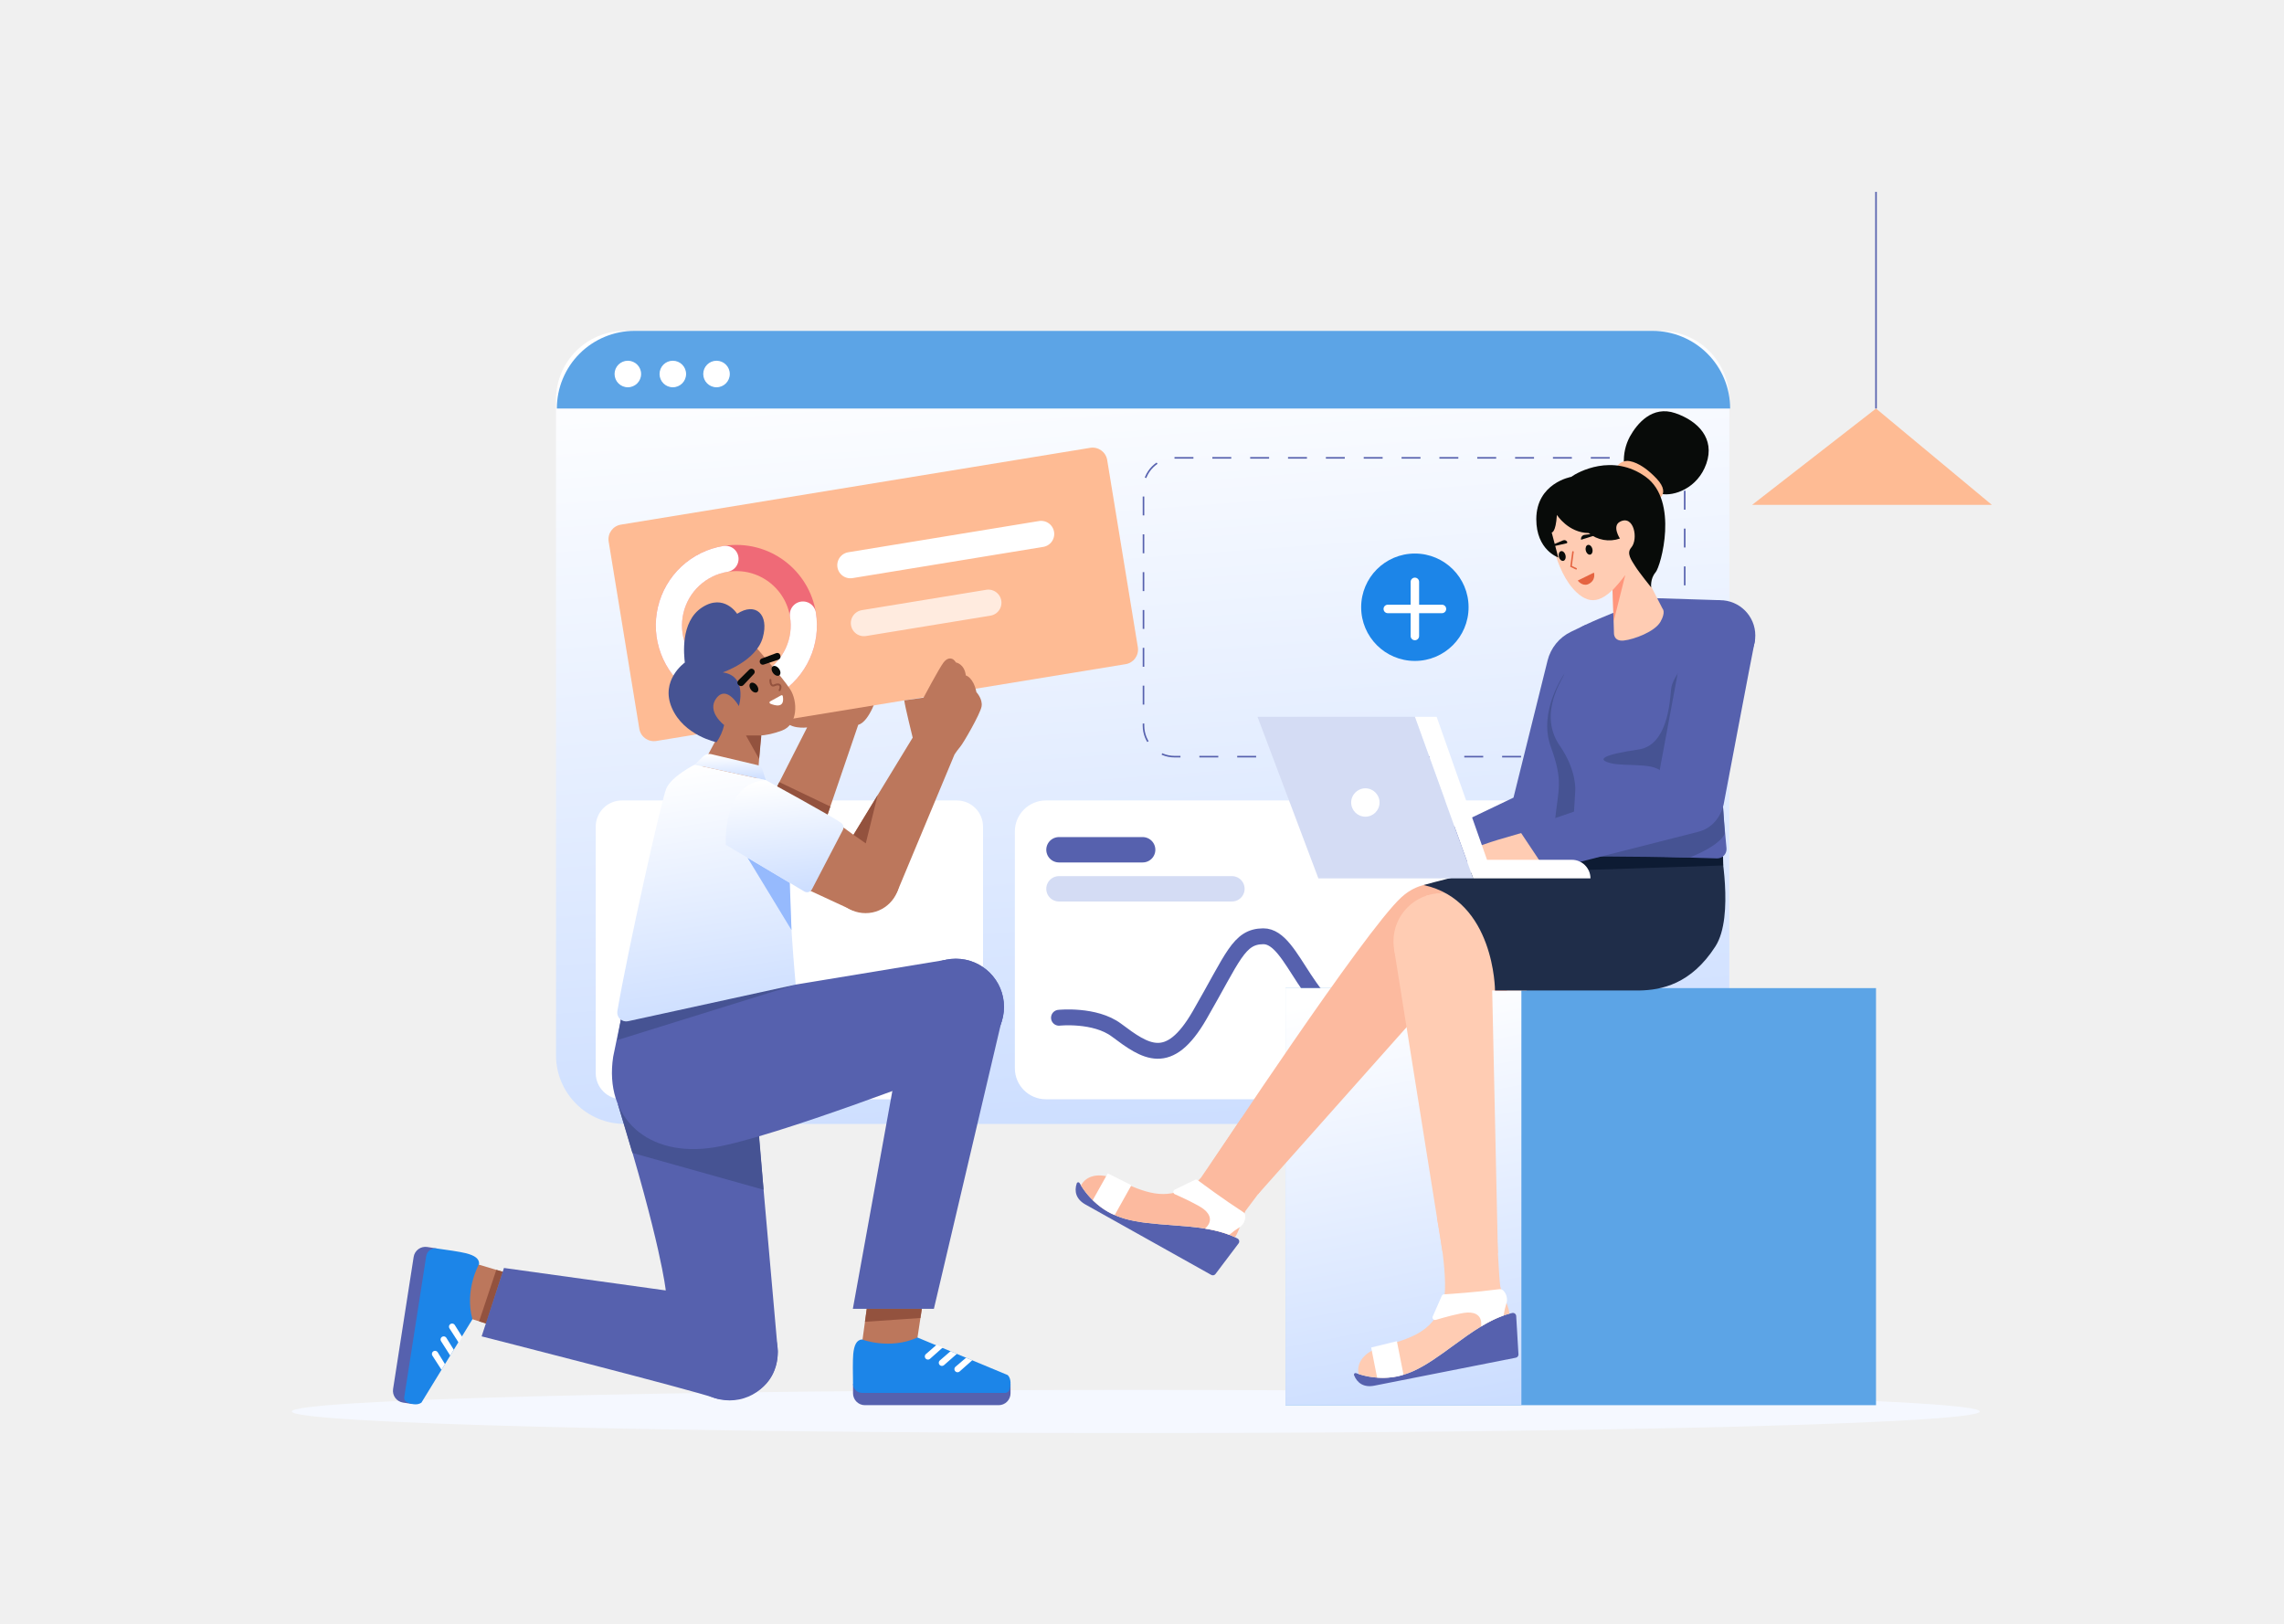
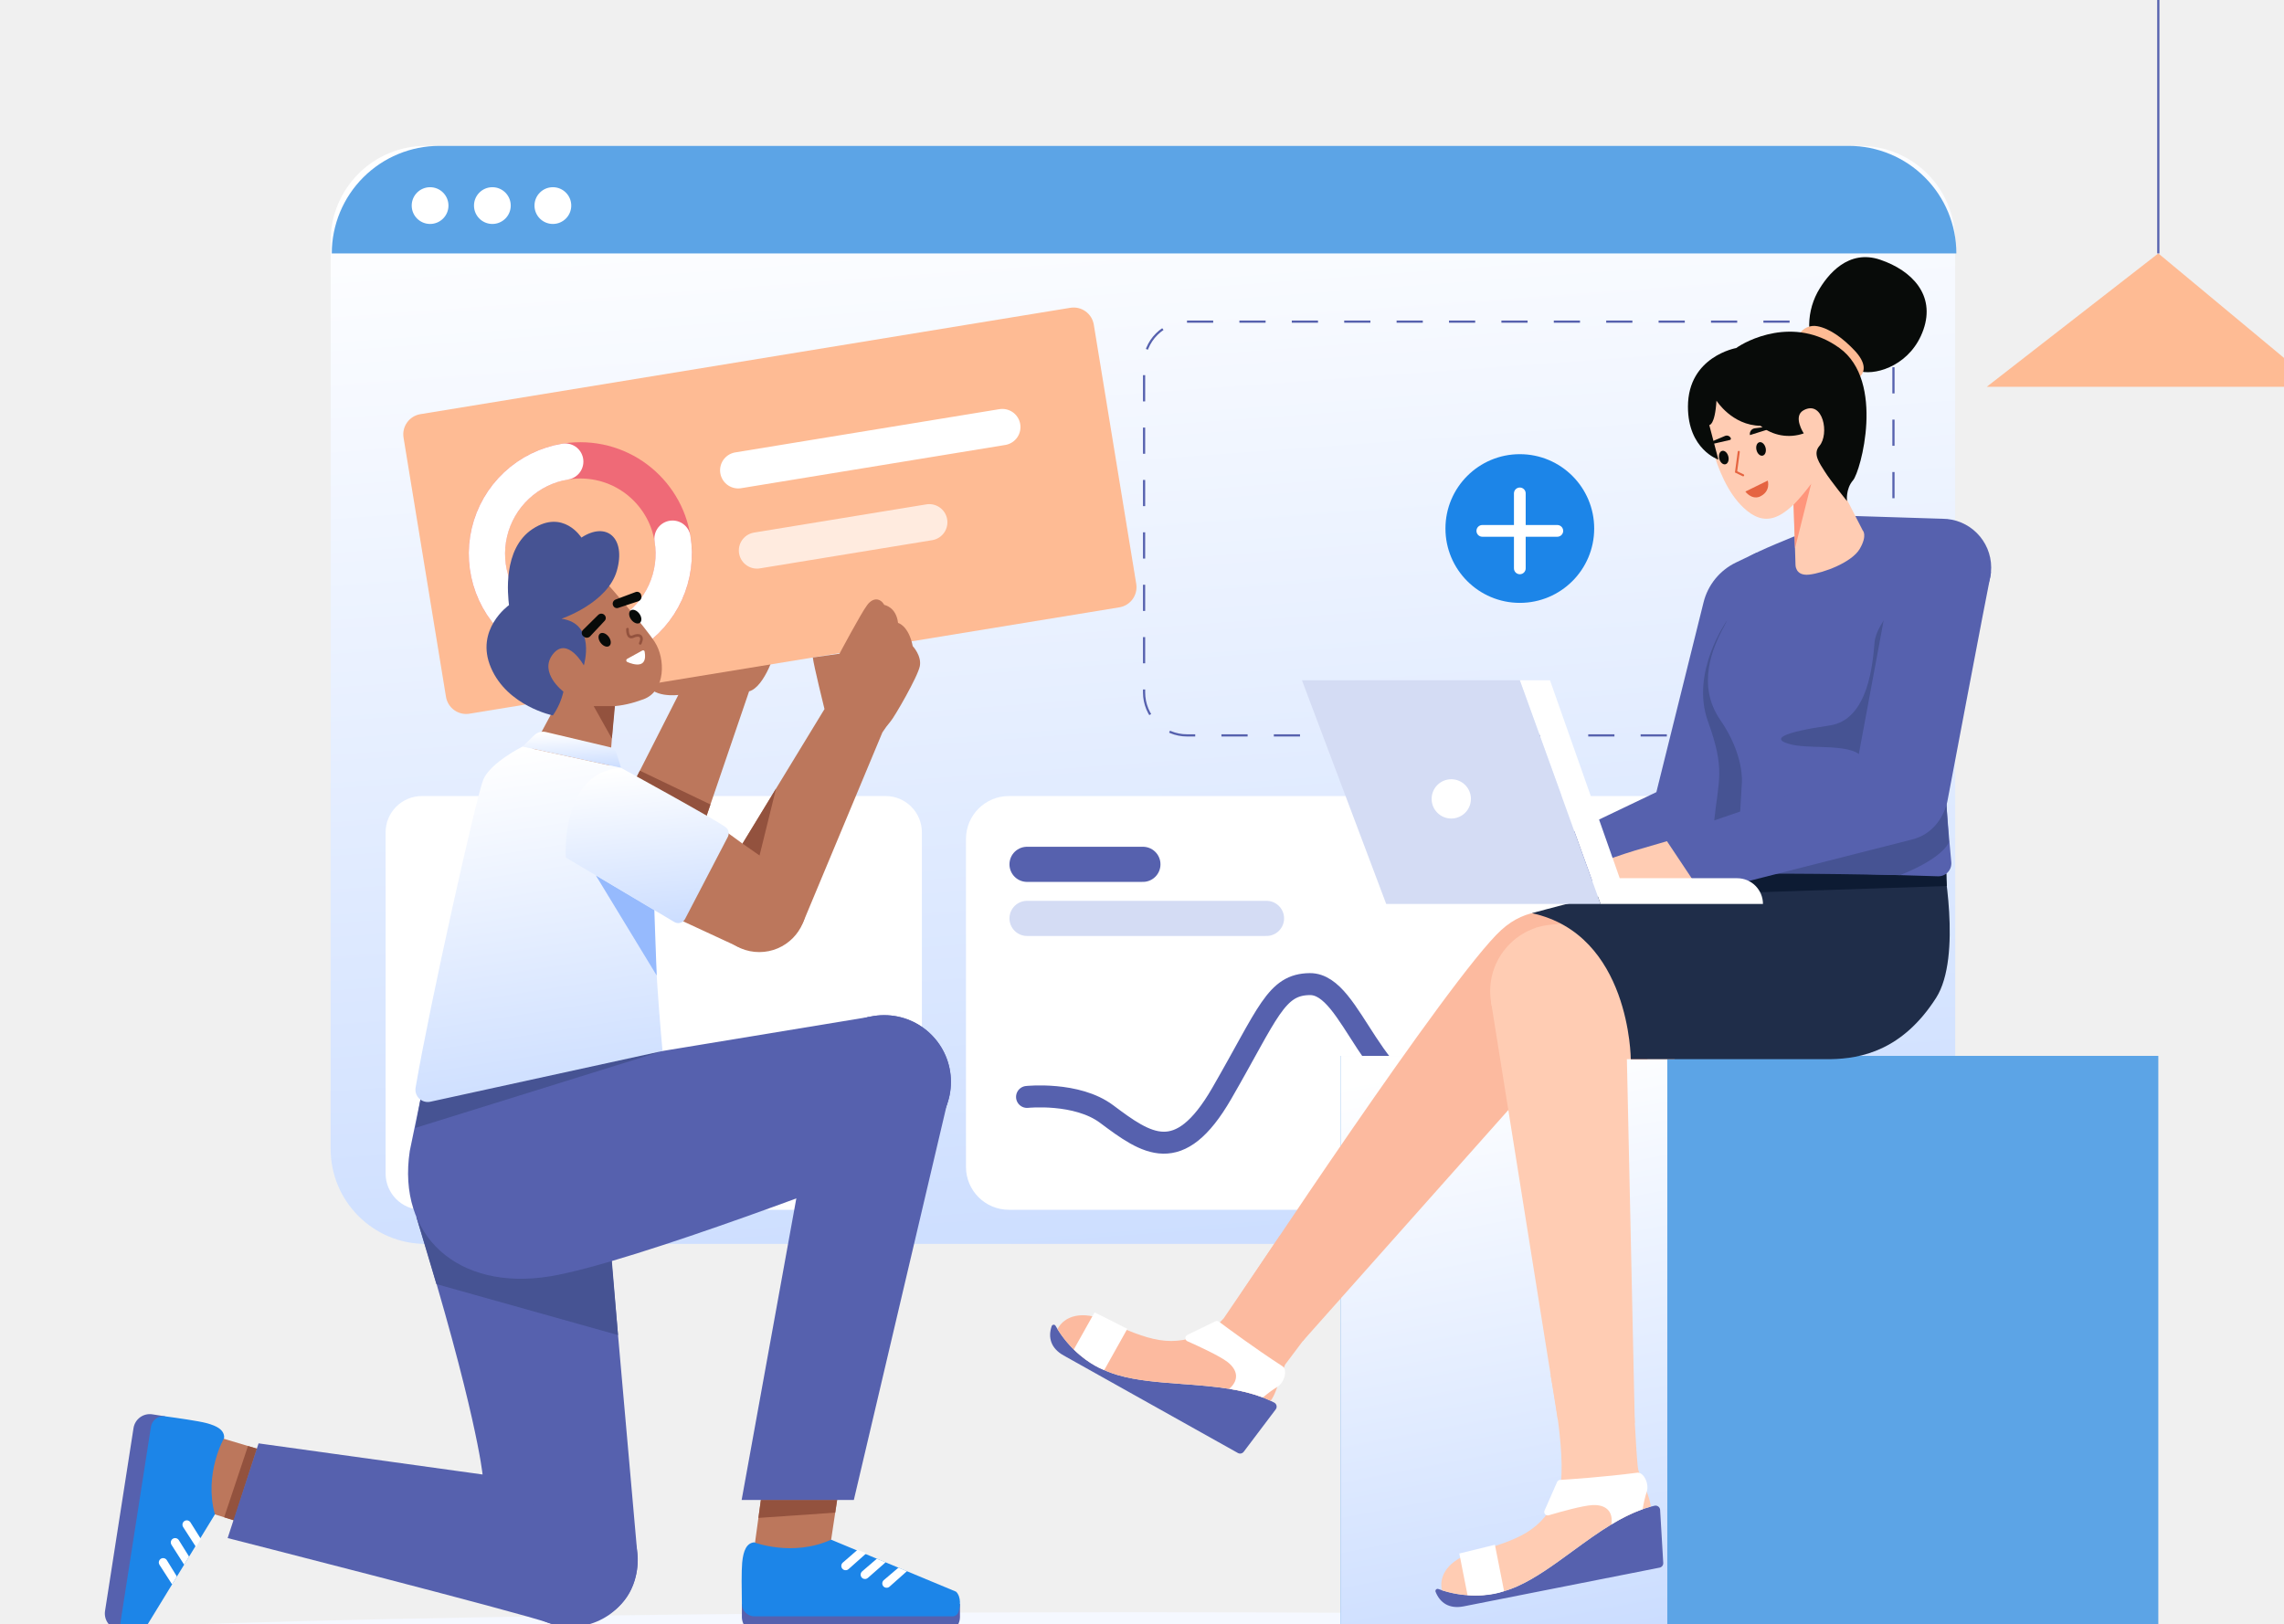
- <svg xmlns="http://www.w3.org/2000/svg" width="1440" height="1024" viewBox="0 0 1440 1024" fill="none">
+ <svg xmlns="http://www.w3.org/2000/svg" width="1440" height="1024" viewBox="200 200 1040 624" fill="none">
  <rect width="1440" height="1024" fill="transparent" />
  <g clip-path="url(#clip0)">
    <path d="M1046.99 208.661H393.842C369.935 208.661 350.553 228.042 350.553 251.95V665.478C350.553 689.386 369.935 708.767 393.842 708.767H1046.99C1070.9 708.767 1090.28 689.386 1090.28 665.478V251.95C1090.28 228.042 1070.9 208.661 1046.99 208.661Z" fill="url(#paint0_linear)" />
    <path d="M400.056 208.661H1041.83C1054.82 208.661 1067.28 213.821 1076.46 223.005C1085.65 232.189 1090.81 244.646 1090.81 257.634H351.083C351.083 244.646 356.242 232.189 365.427 223.005C374.611 213.821 387.067 208.661 400.056 208.661Z" fill="#5CA4E6" />
    <path d="M740.489 288.718H1042.62C1047.8 288.718 1052.78 290.777 1056.44 294.442C1060.11 298.108 1062.17 303.079 1062.17 308.263V457.611C1062.17 462.794 1060.11 467.766 1056.44 471.431C1052.78 475.096 1047.8 477.155 1042.62 477.155H740.489C735.306 477.155 730.335 475.096 726.669 471.431C723.004 467.766 720.945 462.794 720.945 457.611V308.263C720.945 305.696 721.45 303.155 722.432 300.783C723.415 298.412 724.854 296.257 726.669 294.443C728.484 292.628 730.639 291.188 733.01 290.206C735.381 289.224 737.923 288.718 740.489 288.718V288.718Z" stroke="#5661AE" stroke-miterlimit="10" stroke-dasharray="11.93 11.93" />
    <path d="M961.523 504.779H659.391C648.597 504.779 639.847 513.529 639.847 524.324V673.672C639.847 684.466 648.597 693.216 659.391 693.216H961.523C972.317 693.216 981.068 684.466 981.068 673.672V524.324C981.068 513.529 972.317 504.779 961.523 504.779Z" fill="white" />
    <path d="M603.238 504.779H392.118C382.987 504.779 375.585 512.181 375.585 521.313V676.683C375.585 685.814 382.987 693.216 392.118 693.216H603.238C612.369 693.216 619.771 685.814 619.771 676.683V521.313C619.771 512.181 612.369 504.779 603.238 504.779Z" fill="white" />
    <path d="M667.651 641.815C667.651 641.815 690.296 639.43 703.911 649.623C722.172 663.292 736.879 673.844 756.292 640.247C777.559 603.438 780.902 590.582 796.417 590.43C816.331 590.236 824.105 643.316 860.824 647.067C897.542 650.818 922.509 644.816 922.509 644.816" stroke="#5661AE" stroke-width="10" stroke-miterlimit="10" stroke-linecap="round" />
    <path d="M667.651 535.878H720.415" stroke="#5661AE" stroke-width="16" stroke-miterlimit="10" stroke-linecap="round" />
    <path d="M667.651 560.503H776.693" stroke="#D4DCF4" stroke-width="16" stroke-miterlimit="10" stroke-linecap="round" />
    <path d="M395.835 244.223C400.457 244.223 404.204 240.476 404.204 235.855C404.204 231.233 400.457 227.486 395.835 227.486C391.214 227.486 387.467 231.233 387.467 235.855C387.467 240.476 391.214 244.223 395.835 244.223Z" fill="white" />
    <path d="M424.195 244.223C428.817 244.223 432.563 240.476 432.563 235.855C432.563 231.233 428.817 227.486 424.195 227.486C419.573 227.486 415.827 231.233 415.827 235.855C415.827 240.476 419.573 244.223 424.195 244.223Z" fill="white" />
    <path d="M451.746 244.223C456.368 244.223 460.114 240.476 460.114 235.855C460.114 231.233 456.368 227.486 451.746 227.486C447.124 227.486 443.377 231.233 443.377 235.855C443.377 240.476 447.124 244.223 451.746 244.223Z" fill="white" />
    <path d="M892.038 416.798C910.739 416.798 925.9 401.638 925.9 382.937C925.9 364.235 910.739 349.075 892.038 349.075C873.337 349.075 858.176 364.235 858.176 382.937C858.176 401.638 873.337 416.798 892.038 416.798Z" fill="#1C85E8" />
    <path d="M894.711 366.938C894.711 365.462 893.514 364.265 892.038 364.265C890.562 364.265 889.365 365.462 889.365 366.938V401.083C889.365 402.559 890.562 403.756 892.038 403.756C893.514 403.756 894.711 402.559 894.711 401.083V366.938Z" fill="white" />
    <path d="M909.111 386.683C910.587 386.683 911.783 385.486 911.783 384.01C911.783 382.534 910.587 381.337 909.111 381.337H874.966C873.489 381.337 872.293 382.534 872.293 384.01C872.293 385.486 873.489 386.683 874.966 386.683H909.111Z" fill="white" />
    <path d="M716.103 903.7C1009.98 903.7 1248.21 897.614 1248.21 890.106C1248.21 882.598 1009.98 876.512 716.103 876.512C422.231 876.512 184 882.598 184 890.106C184 897.614 422.231 903.7 716.103 903.7Z" fill="#F5F8FF" />
    <path d="M1182.77 623.123H810.457V886.136H1182.77V623.123Z" fill="#5CA4E6" />
    <path d="M959.191 623.123H810.457V886.136H959.191V623.123Z" fill="url(#paint1_linear)" />
    <path d="M275.171 787.281L259.892 885.4L254.075 884.494C252.112 884.188 250.351 883.115 249.179 881.511C248.007 879.907 247.52 877.903 247.826 875.94L260.8 792.624C261.106 790.661 262.179 788.9 263.783 787.728C265.387 786.556 267.391 786.069 269.354 786.375L275.171 787.281Z" fill="#5661AE" />
    <path d="M322.924 803.794L299.034 796.646L291.439 829.93L317.576 838.136L322.924 803.794Z" fill="#BC775C" />
    <path d="M306.485 834.654L302.068 833.268L312.919 800.801L316.953 802.008L306.485 834.654Z" fill="#93523E" />
    <path d="M302.063 797.118C302.063 797.118 292.703 813.381 297.861 831.947L265.705 884.516C262.91 886.558 258.663 885.347 256.303 884.091C255.787 883.813 255.37 883.381 255.111 882.855C254.851 882.33 254.761 881.736 254.854 881.157L268.724 792.092C268.954 790.605 269.759 789.268 270.964 788.369C272.17 787.469 273.68 787.079 275.171 787.281C281.135 788.09 290.212 789.397 293.782 790.314C299.3 791.73 302.21 793.737 302.063 797.118Z" fill="#1C85E8" />
    <path d="M291.449 843.112L286.728 835.583C286.555 835.308 286.318 835.079 286.036 834.918C285.755 834.756 285.438 834.666 285.114 834.655C284.789 834.645 284.467 834.714 284.176 834.858C283.885 835.001 283.633 835.214 283.443 835.477C283.211 835.8 283.081 836.185 283.07 836.583C283.06 836.981 283.17 837.372 283.385 837.707L289.279 846.856L291.449 843.112Z" fill="white" />
    <path d="M286.097 851.178L281.422 843.666C281.249 843.391 281.012 843.162 280.731 843.001C280.449 842.839 280.132 842.749 279.808 842.739C279.483 842.728 279.161 842.798 278.87 842.941C278.579 843.084 278.327 843.297 278.138 843.56C277.905 843.883 277.775 844.268 277.765 844.666C277.754 845.064 277.864 845.456 278.079 845.79L283.849 854.854L286.097 851.178Z" fill="white" />
    <path d="M280.55 860.246L275.961 852.788C275.789 852.513 275.551 852.285 275.27 852.123C274.988 851.961 274.671 851.871 274.347 851.861C274.023 851.85 273.701 851.92 273.409 852.063C273.118 852.206 272.867 852.419 272.677 852.682C272.444 853.005 272.314 853.391 272.304 853.788C272.293 854.186 272.403 854.578 272.619 854.912L278.361 863.826L280.55 860.246Z" fill="white" />
    <path d="M537.81 872.758H637.111V878.645C637.111 879.629 636.917 880.603 636.541 881.511C636.165 882.42 635.613 883.246 634.917 883.941C634.222 884.637 633.396 885.189 632.487 885.565C631.579 885.942 630.605 886.135 629.621 886.135H545.3C543.314 886.135 541.409 885.346 540.004 883.941C538.599 882.537 537.81 880.632 537.81 878.645V872.758Z" fill="#5661AE" />
    <path d="M546.779 823.033L543.392 847.737L577.449 850.121L581.535 823.033H546.779Z" fill="#BC775C" />
    <path d="M581.182 825.373L580.31 831.154L545.337 833.55L546.458 825.373H581.182Z" fill="#93523E" />
    <path d="M543.392 844.672C543.392 844.672 560.902 851.419 578.453 843.466L635.344 867.15C637.792 869.597 637.249 873.98 636.37 876.505C636.175 877.058 635.812 877.536 635.333 877.874C634.853 878.211 634.281 878.391 633.694 878.388H543.555C542.051 878.389 540.607 877.8 539.532 876.747C538.458 875.694 537.84 874.262 537.81 872.758C537.692 866.74 537.587 857.571 537.943 853.902C538.494 848.231 540.029 845.047 543.392 844.672Z" fill="#1C85E8" />
    <path d="M590.472 848.083L583.758 853.907C583.513 854.119 583.324 854.389 583.208 854.692C583.091 854.995 583.051 855.322 583.091 855.644C583.13 855.966 583.248 856.274 583.435 856.539C583.621 856.805 583.87 857.021 584.159 857.168C584.514 857.348 584.915 857.417 585.31 857.366C585.704 857.316 586.074 857.147 586.372 856.882L594.505 849.652L590.472 848.083Z" fill="white" />
    <path d="M599.265 852.13L592.562 857.906C592.316 858.118 592.127 858.388 592.011 858.691C591.894 858.994 591.854 859.321 591.894 859.643C591.933 859.965 592.052 860.273 592.238 860.538C592.424 860.804 592.673 861.02 592.963 861.167C593.317 861.347 593.718 861.416 594.113 861.365C594.507 861.314 594.878 861.146 595.175 860.881L603.243 853.786L599.265 852.13Z" fill="white" />
    <path d="M609.079 856.215L602.415 861.898C602.17 862.11 601.981 862.38 601.865 862.683C601.748 862.986 601.708 863.313 601.748 863.635C601.787 863.957 601.905 864.265 602.092 864.531C602.278 864.796 602.527 865.012 602.816 865.159C603.171 865.339 603.572 865.408 603.967 865.357C604.361 865.307 604.731 865.138 605.029 864.873L612.953 857.828L609.079 856.215Z" fill="white" />
    <path d="M488.289 499.257L508.869 458.737C508.869 458.737 496.34 460.374 494.157 452.598C491.973 444.821 553.367 437.863 553.367 437.863C553.367 437.863 548.455 455.054 541.088 457.1L520.828 516.447L488.289 499.257Z" fill="#BC775C" />
    <path d="M491.355 493.221L523.501 508.62L520.828 516.447L489.589 496.699L491.355 493.221Z" fill="#93523E" />
    <path d="M687.356 282.407L391.439 330.849C386.362 331.68 382.919 336.47 383.751 341.548L403.074 459.586C403.905 464.663 408.695 468.106 413.773 467.275L709.689 418.832C714.767 418.001 718.209 413.211 717.378 408.133L698.055 290.095C697.224 285.018 692.434 281.575 687.356 282.407Z" fill="#FEBB94" />
    <path d="M536.14 356.417L656.403 336.729" stroke="white" stroke-width="16.521" stroke-miterlimit="10" stroke-linecap="round" />
    <path opacity="0.7" d="M544.684 392.933L623.135 380.09" stroke="white" stroke-width="16.521" stroke-miterlimit="10" stroke-linecap="round" />
    <path d="M464.252 436.958C487.743 436.958 506.786 417.915 506.786 394.425C506.786 370.934 487.743 351.891 464.252 351.891C440.762 351.891 421.719 370.934 421.719 394.425C421.719 417.915 440.762 436.958 464.252 436.958Z" stroke="#EF6A77" stroke-width="16.521" stroke-miterlimit="10" />
    <path d="M506.227 387.553C507.586 395.855 506.453 404.373 502.971 412.031C499.489 419.689 493.814 426.142 486.664 430.575C479.514 435.007 471.21 437.22 462.803 436.934C454.395 436.647 446.262 433.874 439.431 428.964C432.599 424.055 427.377 417.23 424.425 409.353C421.472 401.476 420.922 392.9 422.843 384.71C424.764 376.52 429.071 369.084 435.219 363.341C441.367 357.599 449.079 353.809 457.381 352.45" stroke="white" stroke-width="16.521" stroke-miterlimit="10" stroke-linecap="round" />
    <path d="M478.112 712.926L490.387 851.86C490.387 881.642 460 885.03 450.272 881.52C436.551 876.569 303.655 842.737 303.655 842.737L317.739 799.601L419.737 813.778C419.737 813.778 416.948 784.833 389.596 696.448L478.112 712.926Z" fill="#5661AE" />
    <path d="M398.709 727.062L481.412 750.283L476.762 694.494L389.596 696.448L398.709 727.062Z" fill="#465393" />
    <path d="M476.911 408.531C476.911 408.531 493.289 427.123 498.158 434.648C503.028 442.173 503.202 456.932 493.021 460.694C482.841 464.457 474.513 465.089 459.648 462.313C448.083 460.153 433.089 441.066 437.516 431.328C441.942 421.59 462.525 403.884 476.911 408.531Z" fill="#BC775C" />
    <path d="M480.01 460.542L477.575 491.97L441.942 484.224L457.878 454.567L480.01 460.542Z" fill="#BC775C" />
    <path d="M480.01 463.813H470.322L478.61 478.611" fill="#93523E" />
    <path d="M437.959 482.232L443.273 477.084C443.963 476.415 444.81 475.931 445.736 475.677C446.662 475.422 447.637 475.404 448.572 475.626L477.709 482.526C478.411 482.692 479.057 483.038 479.586 483.528C480.114 484.019 480.506 484.638 480.724 485.325L482.83 491.97L437.959 482.232Z" fill="url(#paint2_linear)" />
    <path d="M391.81 641.13L386.594 666.399C380.722 704.947 408.359 730.445 450.598 723.496C488.32 717.29 600.059 673.967 600.059 673.967L595.606 605.402L501.669 620.9C501.669 620.9 417.235 605.257 391.81 641.13Z" fill="#5661AE" />
    <path d="M602.603 665.363C619.386 665.363 632.991 651.758 632.991 634.976C632.991 618.193 619.386 604.588 602.603 604.588C585.821 604.588 572.216 618.193 572.216 634.976C572.216 651.758 585.821 665.363 602.603 665.363Z" fill="#5661AE" />
    <path d="M602.603 665.363C619.386 665.363 632.991 651.758 632.991 634.976C632.991 618.193 619.386 604.588 602.603 604.588C585.821 604.588 572.216 618.193 572.216 634.976C572.216 651.758 585.821 665.363 602.603 665.363Z" fill="#5661AE" />
    <path d="M460 883.12C476.783 883.12 490.387 869.515 490.387 852.733C490.387 835.95 476.783 822.345 460 822.345C443.218 822.345 429.613 835.95 429.613 852.733C429.613 869.515 443.218 883.12 460 883.12Z" fill="#5661AE" />
    <path d="M631.508 643.757L588.79 825.373H537.699L572.216 634.976L631.508 643.757Z" fill="#5661AE" />
    <path d="M501.669 620.901L389.157 655.916L391.81 641.13L501.669 620.901Z" fill="#465393" />
    <path d="M526.917 518.306L538.096 526.439L575.425 465.167C575.425 465.167 570.455 445.098 570.113 441.681L582.259 439.949C582.259 439.949 592.096 421.408 594.901 417.74C597.705 414.073 600.941 414.72 602.667 417.74C602.667 417.74 608.06 418.603 608.923 425.938C608.923 425.938 613.669 427.017 615.61 436.508C615.61 436.508 619.709 440.823 618.846 445.569C617.983 450.315 607.197 468.915 605.471 470.833C604.142 472.397 602.917 474.046 601.804 475.77L565.851 561.923C565.851 561.923 557.066 580.767 536.478 573.62L510.954 561.791C499.238 554.2 526.917 518.306 526.917 518.306Z" fill="#BC775C" />
    <path d="M545.732 575.848C557.599 575.848 567.22 566.227 567.22 554.36C567.22 542.492 557.599 532.871 545.732 532.871C533.864 532.871 524.243 542.492 524.243 554.36C524.243 566.227 533.864 575.848 545.732 575.848Z" fill="#BC775C" />
    <path d="M455.664 424.024C455.664 424.024 476.69 416.942 480.895 402.113C485.1 387.284 476.248 379.538 464.739 387.063C464.739 387.063 456.55 374.005 442.606 383.079C428.663 392.154 431.319 413.622 431.762 417.827C431.762 417.827 416.048 428.893 423.573 446.378C431.098 463.862 451.746 468.067 451.746 468.067C454.025 464.792 455.656 461.111 456.55 457.223C456.55 457.223 445.171 448.591 451.746 440.181C458.32 431.77 465.845 445.271 465.845 445.271C465.845 445.271 471.6 426.237 455.664 424.024Z" fill="#465393" />
    <path d="M437.959 482.232C437.959 482.232 423.362 489.49 420.056 497.306C417 504.528 395.748 599.386 389.24 637.571C389.084 638.477 389.154 639.407 389.442 640.279C389.73 641.152 390.229 641.94 390.893 642.575C391.557 643.21 392.367 643.672 393.252 643.92C394.136 644.169 395.068 644.196 395.966 644L501.669 620.9C501.669 620.9 496.499 565.346 498.311 549.042C500.122 532.738 482.83 491.97 482.83 491.97L437.959 482.232Z" fill="url(#paint3_linear)" />
    <path d="M497.936 556.729L471.287 540.892L499.016 586.507L497.936 556.729Z" fill="#96BAFD" />
    <path d="M538.096 526.438L545.856 531.847L553.367 501.373L538.096 526.438Z" fill="#93523E" />
    <path d="M482.83 491.97C482.83 491.97 525.245 515.157 530.395 518.959C531.063 519.452 531.532 520.167 531.719 520.975C531.906 521.784 531.798 522.632 531.414 523.368L511.933 560.771C511.715 561.191 511.413 561.562 511.045 561.861C510.678 562.16 510.254 562.382 509.799 562.511C509.343 562.641 508.866 562.676 508.396 562.615C507.927 562.554 507.475 562.397 507.067 562.155L457.629 532.775C457.629 532.775 454.999 493.667 482.83 491.97Z" fill="url(#paint4_linear)" />
    <path d="M477.419 436.42C478.435 435.661 478.32 433.788 477.162 432.237C476.003 430.685 474.24 430.043 473.224 430.802C472.207 431.561 472.323 433.434 473.481 434.985C474.639 436.536 476.402 437.179 477.419 436.42Z" fill="#080B09" />
    <path d="M491.357 425.873C492.373 425.114 492.258 423.241 491.1 421.69C489.941 420.138 488.178 419.496 487.162 420.255C486.145 421.014 486.261 422.887 487.419 424.438C488.577 425.989 490.34 426.632 491.357 425.873Z" fill="#080B09" />
    <path d="M485.714 428.762C485.714 428.762 485.473 433.35 488.284 432.142C490.929 430.896 493.189 431.754 491.532 435.236" stroke="#93523E" stroke-width="1.209" stroke-linecap="round" stroke-linejoin="round" />
    <path d="M492.461 438.51C490.865 439.379 487.672 441.115 485.565 442.306C485.438 442.377 485.332 442.48 485.26 442.606C485.188 442.733 485.151 442.876 485.155 443.021C485.158 443.167 485.202 443.308 485.28 443.431C485.358 443.553 485.469 443.652 485.599 443.716C488.554 444.992 494.882 446.85 493.554 439.106C493.553 438.979 493.518 438.855 493.453 438.746C493.387 438.637 493.294 438.548 493.183 438.487C493.071 438.427 492.946 438.397 492.819 438.401C492.692 438.405 492.569 438.443 492.461 438.51Z" fill="white" />
    <path d="M465.432 431.834L465.728 432.076C466.129 432.466 466.668 432.682 467.227 432.676C467.786 432.67 468.321 432.443 468.713 432.045L475.283 425.022C475.615 424.695 475.812 424.256 475.835 423.791C475.858 423.325 475.706 422.868 475.408 422.51C475.236 422.282 475.018 422.093 474.768 421.956C474.517 421.818 474.24 421.736 473.956 421.713C473.671 421.691 473.385 421.729 473.116 421.825C472.847 421.922 472.601 422.074 472.396 422.272L465.53 429.053C465.337 429.227 465.181 429.438 465.071 429.673C464.961 429.908 464.9 430.163 464.891 430.423C464.881 430.682 464.925 430.941 465.018 431.184C465.111 431.426 465.251 431.647 465.432 431.834Z" fill="#080B09" />
    <path d="M489.309 411.905L480.274 415.295C480.008 415.399 479.767 415.558 479.567 415.761C479.367 415.965 479.212 416.209 479.113 416.477C479.014 416.745 478.973 417.031 478.993 417.316C479.013 417.601 479.093 417.878 479.228 418.13C479.428 418.55 479.779 418.88 480.211 419.054C480.643 419.228 481.125 419.233 481.561 419.069L490.691 416.049C491.217 415.86 491.647 415.47 491.887 414.964C492.126 414.459 492.157 413.879 491.971 413.352L491.875 412.982C491.781 412.739 491.639 412.519 491.458 412.333C491.277 412.147 491.06 411.999 490.821 411.899C490.581 411.798 490.324 411.747 490.064 411.748C489.805 411.749 489.548 411.803 489.309 411.905Z" fill="#080B09" />
    <path d="M1182.77 257.634L1104.67 318.372H1255.81L1182.77 257.634Z" fill="#FEBB94" />
    <path d="M935.491 569.565C935.491 569.565 906.851 544.564 883.566 565.81C860.28 587.055 764.074 732.949 764.074 732.949L793.172 753.072L902.302 630.344L921.298 660.92L935.491 569.565Z" fill="#FCBA9F" />
    <path fill-rule="evenodd" clip-rule="evenodd" d="M916.006 848.723C928.002 839.957 940.367 830.921 953.388 828.003C953.681 827.936 953.985 827.934 954.28 827.996C954.574 828.058 954.851 828.184 955.092 828.364C955.333 828.544 955.532 828.774 955.675 829.039C955.818 829.304 955.902 829.596 955.92 829.896L957.347 854.054C957.376 854.552 957.225 855.043 956.92 855.437C956.615 855.832 956.178 856.102 955.689 856.198L866.492 873.828C859.915 875.128 855.697 872.268 853.674 867.189C853.608 867.014 853.594 866.823 853.633 866.64C853.672 866.457 853.764 866.289 853.896 866.156C854.029 866.024 854.197 865.932 854.38 865.893C854.563 865.853 854.754 865.867 854.929 865.933C866.646 870.237 879.582 869.786 890.97 864.674C899.198 861.006 907.509 854.932 916.006 848.723Z" fill="#5661AE" />
    <path fill-rule="evenodd" clip-rule="evenodd" d="M943.379 769.577C943.379 769.577 945.068 807.705 945.958 811.584C946.57 813.704 947.338 815.776 948.254 817.783C949.783 821.427 951.486 825.488 951.642 828.439C939.261 831.737 927.465 840.355 916.007 848.727C907.51 854.935 899.2 861.006 890.971 864.674C880.133 869.538 867.871 870.193 856.576 866.51C855.025 859.919 859.527 852.623 870.884 849.336C891.24 843.445 902.364 839.711 909.462 822.685C914.506 810.586 906.058 768.465 906.058 768.465L943.379 769.577Z" fill="#FFCCB3" />
    <path fill-rule="evenodd" clip-rule="evenodd" d="M910.353 816.248C914.356 816.002 930.26 814.955 945.486 812.964C948.445 812.578 951.086 818.135 949.822 821.67C948.995 824.251 948.377 826.895 947.975 829.576C943.007 831.392 938.241 833.717 933.751 836.514C934.672 830.215 930.83 827.426 925.122 827.713C920.613 827.94 910.428 830.804 905.177 832.359C904.888 832.444 904.581 832.444 904.293 832.361C904.004 832.277 903.745 832.112 903.546 831.886C903.348 831.66 903.218 831.382 903.173 831.084C903.128 830.787 903.168 830.483 903.29 830.208L909.008 817.189C909.124 816.923 909.311 816.695 909.548 816.529C909.786 816.363 910.064 816.266 910.353 816.248Z" fill="white" />
    <path fill-rule="evenodd" clip-rule="evenodd" d="M868.236 868.758C878.598 869.569 884.866 866.875 884.866 866.875L880.696 845.78L864.483 849.769L868.236 868.758Z" fill="white" />
    <path fill-rule="evenodd" clip-rule="evenodd" d="M738.3 772.563C753.116 773.667 768.388 774.806 780.193 781.027C780.46 781.166 780.693 781.362 780.877 781.6C781.061 781.838 781.19 782.113 781.257 782.407C781.324 782.7 781.326 783.004 781.263 783.298C781.2 783.593 781.074 783.87 780.894 784.11L766.316 803.427C766.016 803.825 765.582 804.1 765.094 804.203C764.607 804.305 764.098 804.228 763.664 803.984L684.327 759.571C678.477 756.296 677.12 751.383 678.873 746.205C678.936 746.029 679.049 745.875 679.198 745.761C679.347 745.647 679.525 745.578 679.712 745.563C679.899 745.548 680.086 745.587 680.251 745.676C680.416 745.764 680.552 745.899 680.643 746.063C686.772 756.937 696.913 764.981 708.897 768.473C717.54 771.016 727.805 771.781 738.3 772.563Z" fill="#5661AE" />
    <path fill-rule="evenodd" clip-rule="evenodd" d="M810.457 730.057L785.183 763.709C784.275 765.72 783.516 767.795 782.912 769.918C781.713 773.684 780.376 777.879 778.582 780.227C767.017 774.71 752.449 773.623 738.298 772.566C727.804 771.783 717.541 771.017 708.898 768.474C697.493 765.149 687.734 757.697 681.523 747.57C684.615 741.547 692.774 738.911 703.551 743.773C722.868 752.487 733.758 756.857 750.2 748.497C752.85 746.937 755.225 744.951 757.229 742.62L782.765 705.012L810.457 730.057Z" fill="#FCBA9F" />
    <path fill-rule="evenodd" clip-rule="evenodd" d="M755.053 744.175C758.26 746.583 771.046 756.097 783.929 764.454C786.432 766.079 784.839 772.022 781.585 773.894C779.282 775.322 777.097 776.934 775.053 778.715C770.094 776.876 764.957 775.556 759.726 774.774C764.511 770.576 763.395 765.961 758.862 762.479C755.283 759.728 745.672 755.304 740.666 753.083C740.391 752.961 740.157 752.762 739.992 752.511C739.826 752.26 739.736 751.967 739.731 751.666C739.727 751.365 739.809 751.069 739.967 750.813C740.125 750.558 740.353 750.352 740.625 750.222L753.419 744.018C753.679 743.891 753.97 743.839 754.258 743.866C754.546 743.894 754.821 744.001 755.053 744.175Z" fill="white" />
    <path fill-rule="evenodd" clip-rule="evenodd" d="M688.942 756.842C696.305 764.178 702.823 766.191 702.823 766.191L713.327 747.427L698.397 739.952L688.942 756.842Z" fill="white" />
    <path d="M974.766 551.425L899.25 564.841L914.114 624.618H962.486C962.486 624.618 985.48 575.195 974.766 551.425Z" fill="#FFCCB3" />
    <path d="M908.929 624.033C925.711 624.033 939.316 610.429 939.316 593.646C939.316 576.864 925.711 563.259 908.929 563.259C892.146 563.259 878.541 576.864 878.541 593.646C878.541 610.429 892.146 624.033 908.929 624.033Z" fill="#FFCCB3" />
    <path d="M878.918 598.434L909.325 788.826L944.397 790.29L940.302 602.087L878.918 598.434Z" fill="#FFCCB3" />
    <path d="M926.553 556.662C926.553 556.662 938.191 560.246 942.995 579.228C947.799 598.209 942.557 624.618 942.557 624.618H950.041C950.041 624.618 976.725 593.282 957.093 553.345L926.553 556.662Z" fill="#FF967C" />
    <path d="M999.978 393.847L990.473 398.407C986.828 400.156 983.615 402.688 981.062 405.822C978.509 408.957 976.679 412.616 975.704 416.539L954.217 502.995L905.775 526.157L916.819 543.698L1008.41 540.45L999.978 393.847Z" fill="#5661AE" />
    <path d="M986.29 424.97C986.29 424.97 969.611 448.403 977.682 470.721C985.753 493.04 982.458 497.178 980.439 516.951C978.421 536.723 985.012 532.125 985.012 532.125L1008.41 521.089C1008.41 521.089 1018.17 427.56 986.29 424.97Z" fill="#465393" />
    <path d="M1084.42 532.589C1084.42 532.589 1093.67 577.845 1081.55 596.757C1066.21 620.695 1047.45 624.361 1033.58 624.618H942.557C942.557 624.618 942.389 567.831 897.547 558.129C897.547 558.129 1045.13 517.026 1084.42 532.589Z" fill="#1F2D49" />
    <path d="M1086.46 545.767L989.994 548.943L991.02 542.205L1009.82 540.032H1086.32L1086.46 545.767Z" fill="#0D1B33" />
    <path d="M961.697 524.562C961.697 524.562 949.896 527.992 944.595 529.551C939.294 531.11 928.812 534.853 928.812 534.853L936.487 545.767L971.269 543.698L961.697 524.562Z" fill="#FFCCB3" />
    <path d="M1018.88 385.776C1018.88 385.776 999.075 393.614 996.05 396.033C993.026 398.453 990.154 418.199 985.012 427.575C979.871 436.951 972.349 454.256 983.335 470.151C994.321 486.047 993.153 498.669 993.153 498.669L990.815 538.543L1082.46 541.331C1083.29 541.357 1084.12 541.206 1084.89 540.887C1085.66 540.569 1086.36 540.091 1086.93 539.484C1087.5 538.877 1087.94 538.155 1088.21 537.367C1088.48 536.579 1088.58 535.742 1088.51 534.911C1087.46 523.285 1085.69 505.917 1085.31 487.405C1084.8 462.317 1084.42 378.488 1084.42 378.488L1043.17 377.194C1034.87 378.626 1018.88 385.776 1018.88 385.776Z" fill="#5661AE" />
    <path d="M1084.42 422.995C1096.71 422.995 1106.67 413.032 1106.67 400.742C1106.67 388.452 1096.71 378.488 1084.42 378.488C1072.13 378.488 1062.17 388.452 1062.17 400.742C1062.17 413.032 1072.13 422.995 1084.42 422.995Z" fill="#5661AE" />
    <path d="M1087.42 525.717C1087.42 525.717 1085.52 532.674 1065.17 540.805C1065.17 540.805 1017.46 539.768 993.757 540.266C970.054 540.765 996.298 534.512 1009.53 527.915C1022.76 521.318 1085.92 502.995 1085.92 502.995L1087.42 525.717Z" fill="#465393" />
    <path d="M1068.19 412.756C1068.19 412.756 1054.39 425.336 1053.58 434.67C1052.76 444.004 1050.89 470.03 1033.16 472.626C1011.42 475.808 1005.73 478.906 1015.81 481.341C1025.88 483.776 1048.75 479.83 1048.75 490.269C1048.75 497.697 1057.63 503.255 1062.1 499.197C1066.56 495.139 1102.12 433.453 1068.19 412.756Z" fill="#465393" />
    <path d="M1106.43 403.998C1104.56 412.928 1086.76 507.008 1086.76 507.008C1086.76 507.008 1084.42 521.082 1070.67 524.562L974.766 548.943L957.891 523.63L1044.87 493.884L1062.17 400.742C1062.17 400.742 1108.93 392.085 1106.43 403.998Z" fill="#5661AE" />
    <path d="M1016.65 368.45L1017.56 399.323C1017.56 399.323 1017.32 404.649 1023.78 403.931C1030.25 403.213 1043.26 398.379 1046.85 392.154C1050.44 385.928 1048.17 383.793 1048.17 383.793L1028.44 345.332L1016.65 368.45Z" fill="#FFCCB3" />
    <path d="M1016.65 372.038L1024.73 362.459L1017.34 391.929L1016.65 372.038Z" fill="#FF967C" />
    <path d="M1023.85 292.35C1023.5 286.46 1024.78 280.587 1027.56 275.38C1032.16 267.072 1041.7 255.582 1056.2 260.532C1070.69 265.481 1081.3 276.618 1075.82 292.35C1070.34 308.083 1055.12 313.117 1047.36 311.441C1039.6 309.765 1023.85 292.35 1023.85 292.35Z" fill="#080B09" />
    <path d="M1019.18 294.538C1020.02 293.13 1021.26 292.015 1022.76 291.345C1024.25 290.675 1025.91 290.483 1027.52 290.796C1033.26 291.852 1039.29 296.381 1044.43 301.814C1049.56 307.248 1049.39 311.192 1047.06 313.597C1044.73 316.003 1019.18 294.538 1019.18 294.538Z" fill="#FEBB94" />
    <path d="M892.038 452.055L928.812 553.935H1002.75C1002.75 550.824 1001.51 547.84 999.314 545.641C997.115 543.441 994.131 542.205 991.02 542.205H937.529L905.775 452.055L892.038 452.055Z" fill="white" />
    <path d="M892.038 452.055H792.836L831.201 553.935H928.812L892.038 452.055Z" fill="#D4DCF4" />
    <path d="M860.824 515.022C865.765 515.022 869.77 511.016 869.77 506.075C869.77 501.135 865.765 497.129 860.824 497.129C855.883 497.129 851.878 501.135 851.878 506.075C851.878 511.016 855.883 515.022 860.824 515.022Z" fill="white" />
    <path d="M976.496 330.488C976.496 330.488 979.555 360.038 993.932 373.493C1003.31 382.267 1011.91 380.02 1024.73 362.459C1036.48 346.357 1037.51 338.527 1037.51 338.527L1025.09 310.575C1025.09 310.575 975.035 303.451 976.496 330.488Z" fill="#FFCCB3" />
    <path d="M981.584 324.703C981.584 324.703 988.658 335.963 1001.61 336.145C1004.33 338.366 1007.56 339.852 1011.01 340.459C1014.47 341.066 1018.02 340.775 1021.32 339.612C1021.32 339.612 1016.16 331.775 1021.32 329.028C1030.1 324.364 1033.12 339.916 1028.44 345.332C1025.26 349.013 1028.62 353.299 1030.99 357.131C1033.37 360.964 1041.03 370.453 1041.03 370.453C1041.03 370.453 1040.3 364.978 1043.77 360.964C1047.24 356.949 1058.48 315.847 1037.59 300.727C1016.7 285.608 994.708 297.703 990.585 300.727C990.585 300.727 968.632 304.561 968.593 327.392C968.56 346.91 982.451 351.553 982.451 351.553L978.305 335.799C978.305 335.799 980.869 336.073 981.584 324.703Z" fill="#080B09" />
    <path d="M1004.93 361.101C1004.93 361.101 1006.55 366.166 1001.05 368.519C997.333 369.741 994.737 366.102 994.737 366.102L1004.93 361.101Z" fill="#E56441" />
    <path d="M985.67 353.673C986.814 353.391 987.404 351.795 986.987 350.109C986.571 348.423 985.307 347.286 984.163 347.568C983.019 347.851 982.429 349.446 982.845 351.132C983.261 352.818 984.526 353.955 985.67 353.673Z" fill="#080B09" />
    <path d="M1002.63 349.742C1003.77 349.46 1004.36 347.865 1003.95 346.179C1003.53 344.493 1002.27 343.355 1001.12 343.638C999.978 343.92 999.388 345.516 999.805 347.201C1000.22 348.887 1001.49 350.025 1002.63 349.742Z" fill="#080B09" />
    <path d="M979.09 344.583L987.721 342.602C987.865 342.556 987.987 342.459 988.065 342.33C988.143 342.201 988.172 342.048 988.146 341.899C988.05 341.645 987.903 341.413 987.715 341.218C987.527 341.022 987.302 340.866 987.052 340.76C986.802 340.654 986.534 340.6 986.262 340.601C985.991 340.601 985.723 340.657 985.473 340.764L978.705 343.631C978.142 343.77 978.385 344.757 979.09 344.583Z" fill="#080B09" />
    <path d="M1008.07 336.858L996.829 340.38C996.754 340.029 996.753 339.667 996.827 339.315C996.9 338.964 997.047 338.632 997.257 338.341C997.466 338.05 997.735 337.806 998.045 337.624C998.355 337.443 998.699 337.329 999.056 337.289L1008.04 336.118C1008.32 336.049 1008.49 336.753 1008.07 336.858Z" fill="#080B09" />
    <path d="M991.723 348.036L990.504 357.137L993.718 358.689" stroke="#E56441" stroke-width="0.947" stroke-linecap="round" />
    <path d="M1182.77 257.634V121" stroke="#5661AE" stroke-miterlimit="10" />
  </g>
  <defs>
    <linearGradient id="paint0_linear" x1="702" y1="207.473" x2="780.214" y2="1274.53" gradientUnits="userSpaceOnUse">
      <stop stop-color="white" />
      <stop offset="1" stop-color="#94B9FF" />
    </linearGradient>
    <linearGradient id="paint1_linear" x1="881.121" y1="622.498" x2="985.455" y2="1166.69" gradientUnits="userSpaceOnUse">
      <stop stop-color="white" />
      <stop offset="1" stop-color="#94B9FF" />
    </linearGradient>
    <linearGradient id="paint2_linear" x1="459.277" y1="475.433" x2="460.686" y2="510.768" gradientUnits="userSpaceOnUse">
      <stop stop-color="white" />
      <stop offset="1" stop-color="#94B9FF" />
    </linearGradient>
    <linearGradient id="paint3_linear" x1="442.613" y1="481.847" x2="495.506" y2="820.887" gradientUnits="userSpaceOnUse">
      <stop stop-color="white" />
      <stop offset="1" stop-color="#94B9FF" />
    </linearGradient>
    <linearGradient id="paint4_linear" x1="492.837" y1="491.802" x2="508.319" y2="641.809" gradientUnits="userSpaceOnUse">
      <stop stop-color="white" />
      <stop offset="1" stop-color="#94B9FF" />
    </linearGradient>
    <clipPath id="clip0">
      <rect width="1071.81" height="782.7" fill="white" transform="translate(184 121)" />
    </clipPath>
  </defs>
</svg>
